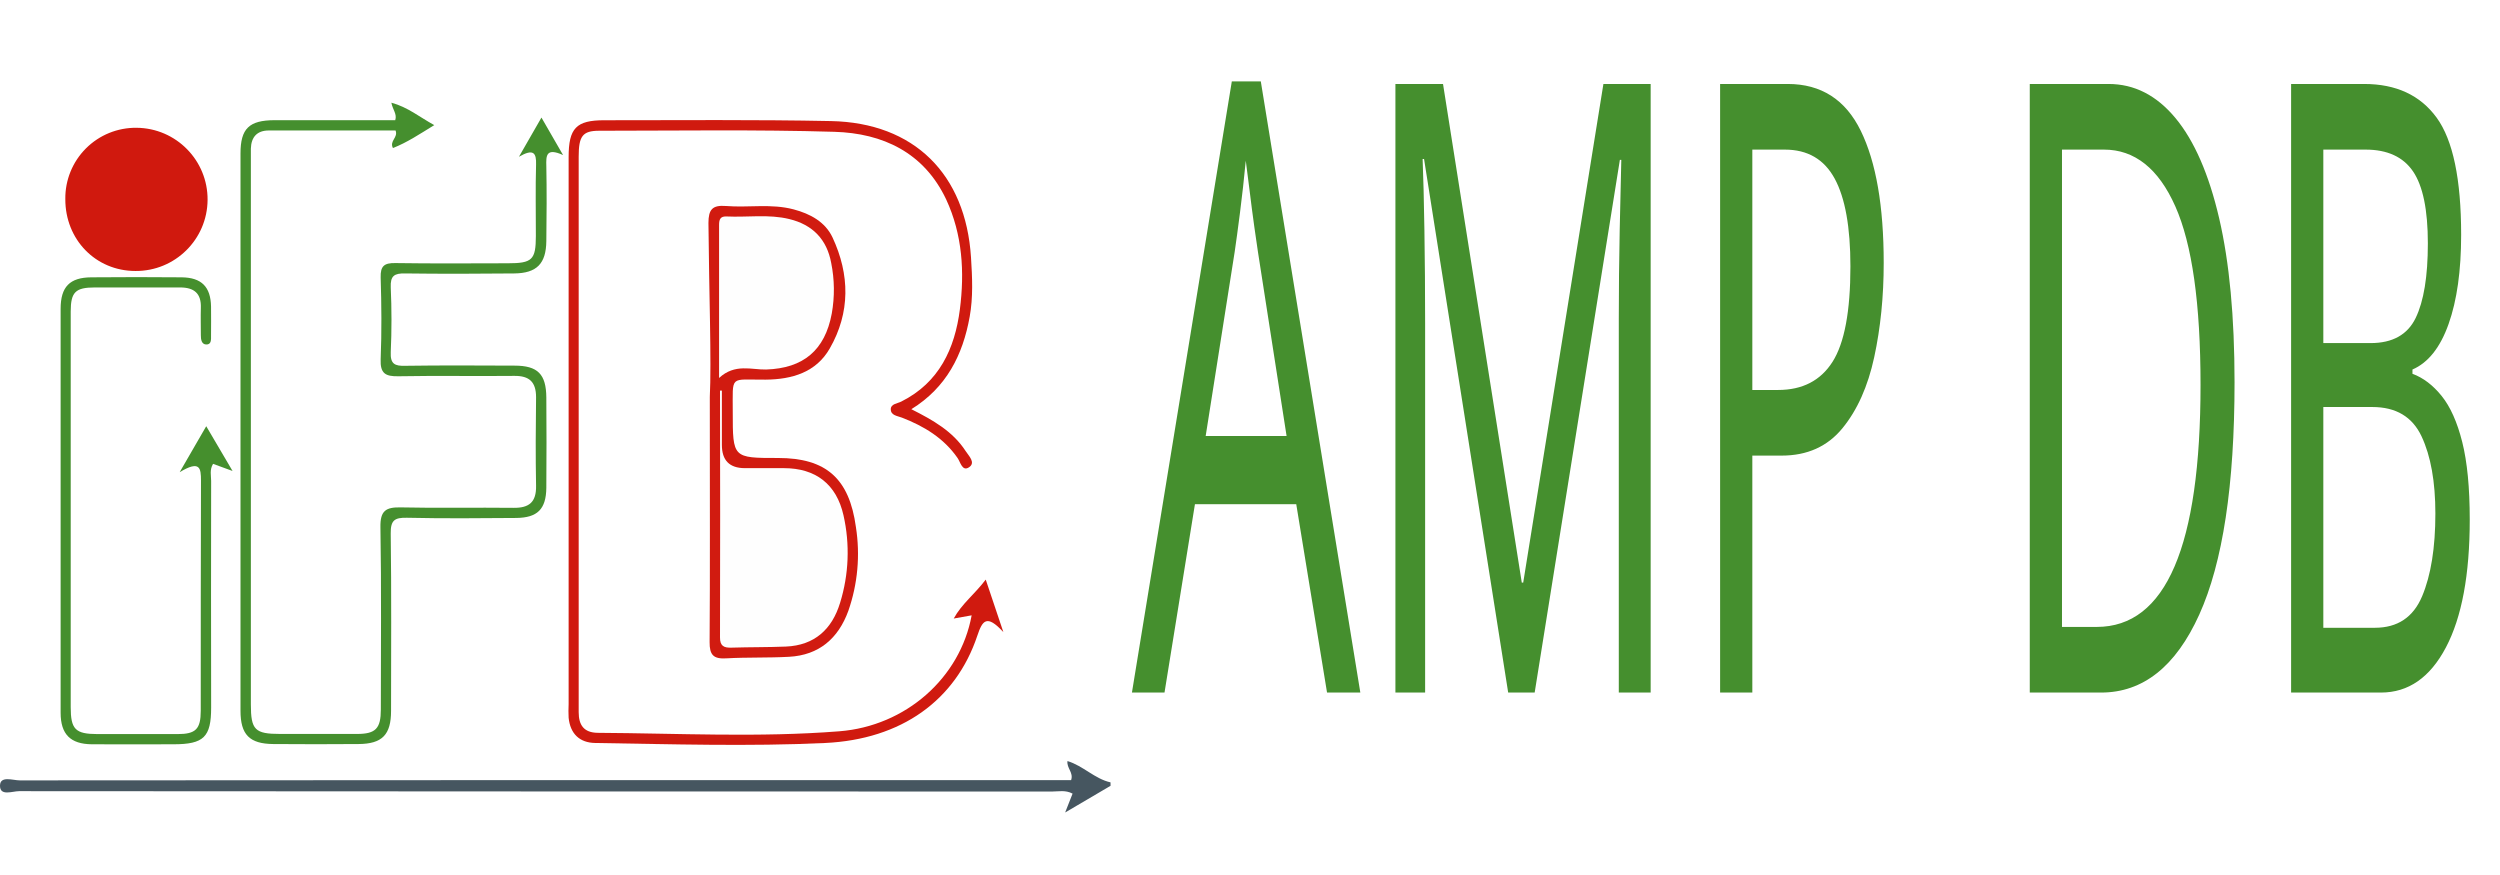
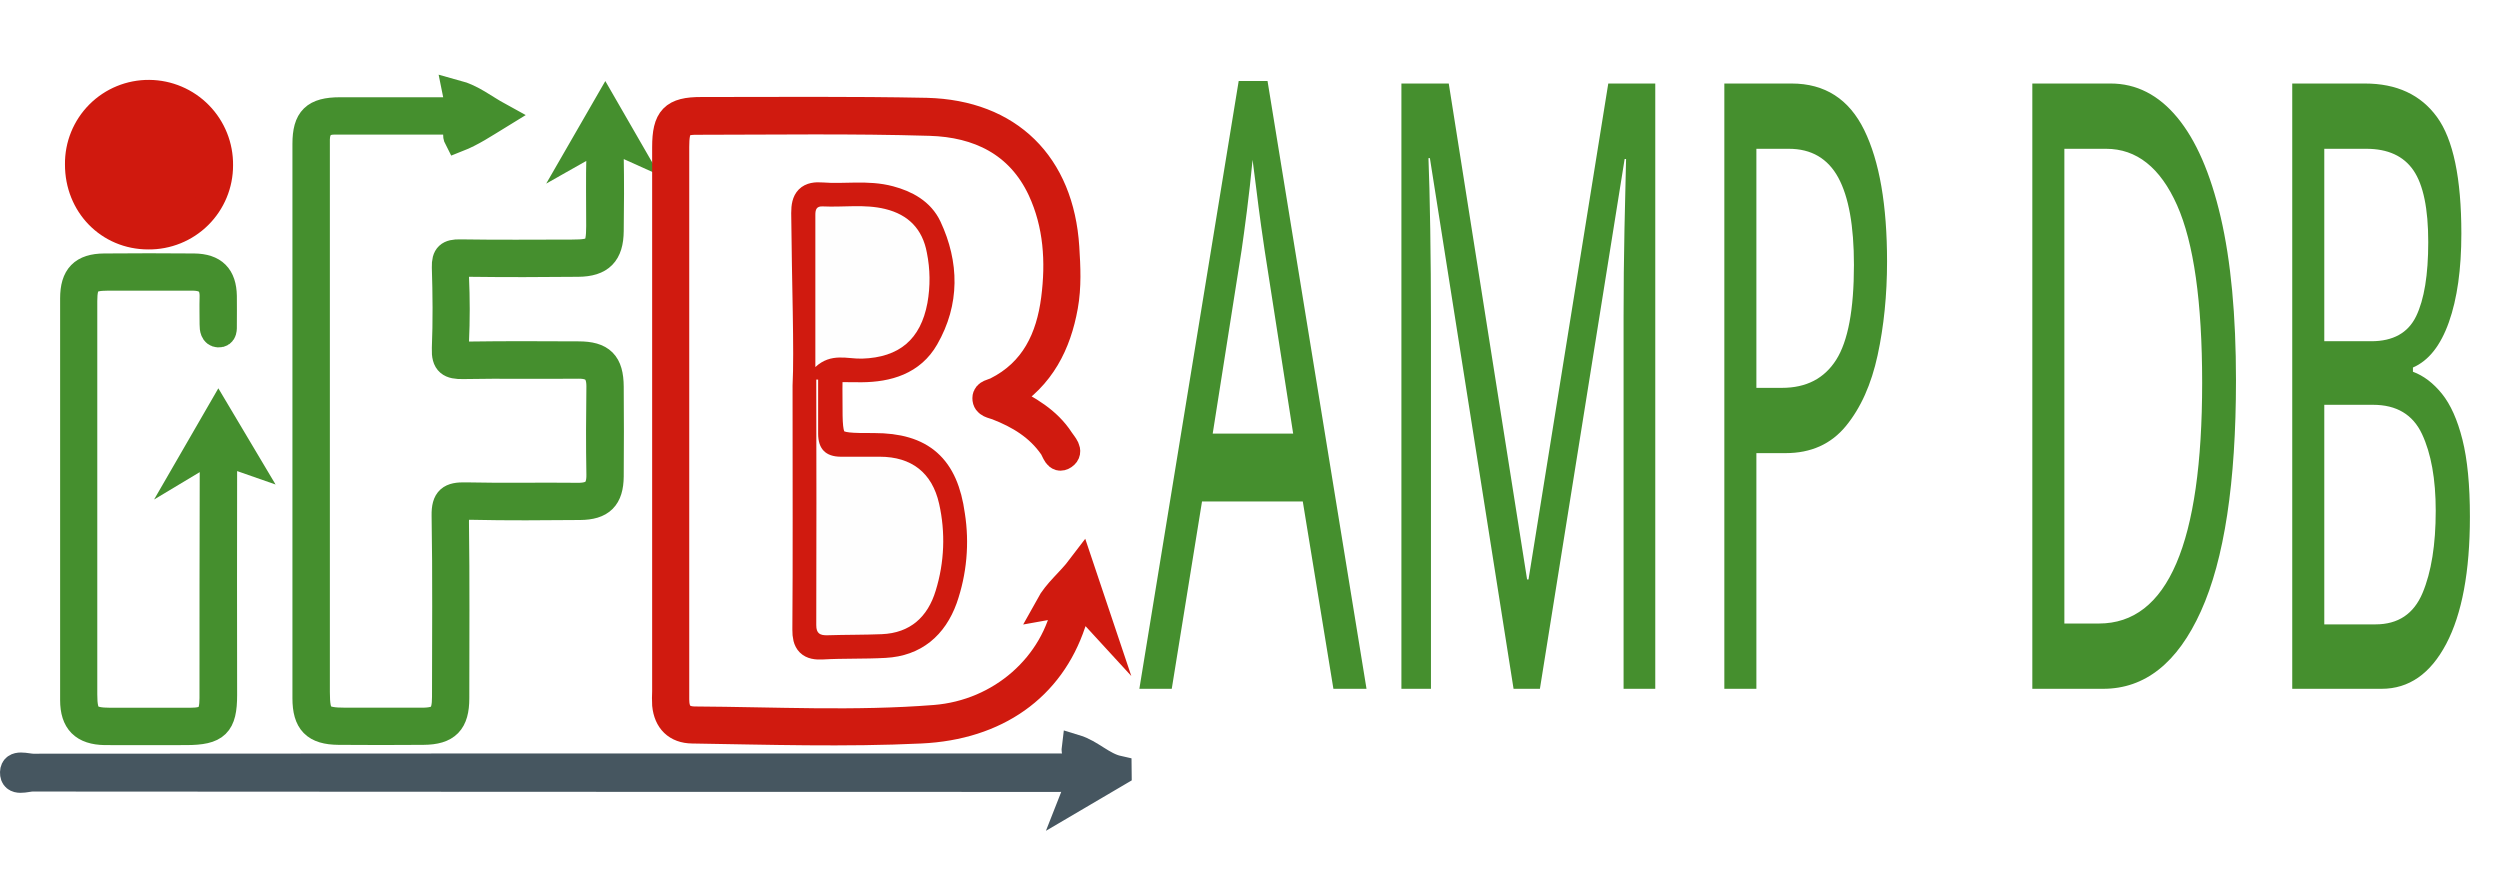
- <svg xmlns="http://www.w3.org/2000/svg" viewBox="0 0 733.26 256.63">
+ <svg xmlns="http://www.w3.org/2000/svg" viewBox="0 0 737.26 256.63">
  <defs>
-     <style>.cls-1{fill:#fefefe;}.cls-2{fill:#465660;}.cls-3,.cls-8{fill:#458f2e;}.cls-4{fill:#d01a0f;}.cls-5{fill:#d0190e;}.cls-6{fill:#d11b10;}.cls-7{fill:#458f2d;}.cls-8{font-size:250px;font-family:Herculanum, Herculanum;}</style>
+     <style>.cls-1{fill:#fefefe;}.cls-2{fill:#465660;stroke:#465660;}.cls-2,.cls-3,.cls-4,.cls-5,.cls-6,.cls-7{stroke-miterlimit:10;stroke-width:8px;}.cls-3,.cls-8{fill:#458f2e;}.cls-3,.cls-7{stroke:#458f2e;}.cls-4{fill:#d01a0f;}.cls-4,.cls-6{stroke:#d01a0f;}.cls-5{fill:#d0190e;stroke:#d0190e;}.cls-6{fill:#d11b10;}.cls-7{fill:#458f2d;}.cls-8{font-size:250px;font-family:Herculanum, Herculanum;}</style>
  </defs>
  <g id="Layer_0_Image" data-name="Layer 0 Image">
-     <path class="cls-1" d="M342.56,216.23c-3.86,2.31-6.46-5.48-11.08-1.05-3,2.87-7.69,1.37-11.63,1.37q-145.25.08-290.5,0a36.18,36.18,0,0,0-7.52.4,20.36,20.36,0,0,0,5.77.41q146.5,0,293,.07c4.13,0,8.71-1.44,12.22,2.51.85,1,2.17-.2,3.19-.7,2.22-1.09,4.29-2.64,7-2.3C343,220.33,342.7,216.14,342.56,216.23Z" transform="translate(-17.27 13.48)" />
-     <path class="cls-2" d="M343,217l-13.32,7.83,2.18-5.54c-2.11-1.12-4.12-.61-6-.61q-151.49,0-303-.11c-1.94,0-5.67,1.57-5.59-1.67.08-2.92,3.78-1.49,5.79-1.49q151.24-.12,302.47-.07h5.9c.78-2.22-1.34-3.51-1.07-5.6,4.61,1.39,8,5.22,12.63,6.25Z" transform="translate(-17.27 13.48)" />
-     <path class="cls-3" d="M169.48,32.5,176.08,21l6.34,11c-5-2.26-5,.2-4.91,3.21.14,7.33.1,14.66,0,22-.06,6.62-2.79,9.45-9.42,9.51-10.66.11-21.33.14-32,0-3.18-.06-4.35.7-4.21,4.09.28,6.32.29,12.67,0,19-.16,3.48,1.19,4.1,4.29,4,10.66-.16,21.33-.09,32-.05,6.82,0,9.29,2.49,9.34,9.35.06,8.83.08,17.66,0,26.49-.07,6.26-2.6,8.79-8.88,8.84-10.66.09-21.33.18-32-.06-3.64-.08-4.81.75-4.76,4.62.23,17.33.11,34.66.1,52,0,7-2.56,9.7-9.54,9.75q-12.5.1-25,0c-7-.06-9.62-2.77-9.62-9.76q0-81.73,0-163.45c0-7.32,2.52-9.75,10-9.77,11.81,0,23.62,0,35.39,0,.57-1.84-.73-3-1.14-5.13,4.82,1.3,8.29,4.23,12.58,6.58-4.29,2.63-7.94,5.08-12.12,6.72-1.1-2.11,1.59-3.06.77-5.15-12.29,0-24.74,0-37.19,0-3.43,0-5.16,1.93-5.25,5.34,0,1,0,2,0,3q0,80,0,160c0,7.48,1.17,8.66,8.63,8.66s15,0,22.49,0c5.51,0,7-1.61,7-7.17,0-17.83.19-35.66-.12-53.48-.08-4.83,1.58-5.9,6-5.8,11,.25,22,0,33,.13,4.64.07,6.74-1.68,6.65-6.45-.16-8.66-.11-17.33,0-26,0-4.44-1.95-6.3-6.37-6.25-11.33.12-22.66-.1-34,.11-3.8.07-5.38-.8-5.21-5,.32-8,.25-16,0-24-.09-3.36,1.07-4.25,4.29-4.2,11,.17,22,.08,33,.06,7.16,0,8.22-1,8.23-8s-.14-14,.06-21C174.6,31.43,173.79,30,169.48,32.5Z" transform="translate(-17.27 13.48)" />
-     <path class="cls-4" d="M302.26,167l-5.26.94c2.4-4.37,6.11-7.09,9.39-11.42l5.17,15.4c-4.92-5.37-6.15-3.35-7.62,1-6.36,19.05-22.32,30.46-44.64,31.52s-45,.35-67.43,0c-4.67-.06-7.35-2.78-7.82-7.4a40,40,0,0,1,0-4q0-80.23,0-160.45c0-8.48,2.22-10.81,10.48-10.8,22.16,0,44.32-.21,66.47.24,24.39.49,39.53,15.56,41.07,40,.37,5.82.65,11.66-.39,17.4-2,11.16-6.79,20.75-17.11,27.11,6.37,3.21,12.18,6.5,15.94,12.3.92,1.43,3,3.36,1,4.72s-2.52-1.47-3.38-2.7c-4.06-5.86-9.82-9.32-16.3-11.84-1.34-.52-3.32-.64-3.29-2.5,0-1.53,1.93-1.64,3.06-2.21,11.14-5.57,15.72-15.54,17.2-27,1.42-11,.76-22-4-32.27C288.29,31.25,276.2,25.6,262,25.18c-23-.69-46-.32-69-.31-4.88,0-6,1.59-6,7.58q0,71.23,0,142.46c0,6.83,0,13.66,0,20.49,0,3.79,1.52,6,5.55,6.06,23.64.14,47.3,1.41,70.9-.45C282.91,199.47,298.88,185.4,302.26,167Z" transform="translate(-17.27 13.48)" />
-     <path class="cls-5" d="M57,66c-11.66,0-20.62-9.22-20.57-21.1A20.65,20.65,0,0,1,57.31,24,21,21,0,0,1,57,66Z" transform="translate(-17.27 13.48)" />
-     <path class="cls-6" d="M225.46,102.94c.52-10.38-.23-30.69-.4-51,0-4,1.18-5.31,5.12-5,6.61.54,13.32-.76,19.89,1,4.86,1.29,9.25,3.67,11.39,8.24,5.07,10.87,5.24,22-.82,32.55-4,7-11.06,9.08-18.83,9.14-10.7.08-9.59-1.56-9.62,9.5,0,13.48,0,13.48,13.3,13.48,14.07,0,20.87,6,22.82,20.24a50.73,50.73,0,0,1-2.22,24.6c-2.94,8.08-8.6,13-17.39,13.47-6.14.34-12.32.11-18.46.46-3.7.21-4.87-1-4.84-4.78C225.55,154.17,225.46,133.52,225.46,102.94Z" transform="translate(-17.27 13.48)" />
-     <path class="cls-7" d="M85.48,124.66l-5.72-2.09c-1.06,1.76-.56,3.44-.56,5q-.06,33.25,0,66.49c0,8.65-2.17,10.75-11,10.76-8,0-16,.06-24,0-6.28-.06-9.14-2.94-9.15-9.23q0-59.24,0-118.48c0-6.47,2.67-9.2,9-9.25q13.25-.12,26.5,0c5.85.07,8.51,2.8,8.62,8.56.05,2.83,0,5.67,0,8.5,0,1.13.16,2.72-1.45,2.64-1.35-.07-1.55-1.5-1.54-2.73,0-2.67-.08-5.34,0-8,.16-4.28-2-6-6.09-6-8.33,0-16.66,0-25,0-5.72,0-7.07,1.38-7.08,7.07,0,14,0,28,0,42q0,37,0,74c0,6.54,1.35,7.91,7.84,7.93,7.83,0,15.66,0,23.5,0,5.36,0,6.79-1.48,6.8-6.83,0-22.5,0-45,.07-67.49,0-3.71-.28-6.09-6.25-2.5l7.79-13.48Z" transform="translate(-17.27 13.48)" />
-     <path class="cls-1" d="M229,101.08c0,5.31,0,10.62,0,15.93,0,4.5,2.18,6.79,6.68,6.82,3.83,0,7.66,0,11.5,0,9.35,0,15.44,4.72,17.49,13.83a49.68,49.68,0,0,1-1,25.67c-2.35,7.74-7.49,12.48-15.89,12.83-5.32.22-10.65.15-16,.32-2.22.07-3.34-.51-3.33-3q.09-36.19,0-72.39Z" transform="translate(-17.27 13.48)" />
-     <path class="cls-1" d="M228.18,97.38q0-22.44,0-44.88c0-1.56.33-2.58,2.18-2.49,6.13.3,12.33-.73,18.41.76,6.82,1.66,11,5.91,12.29,12.85a39.65,39.65,0,0,1,.17,14.87c-2,10.75-8.32,16.06-19.25,16.41C237.69,95,232.84,93.07,228.18,97.38Z" transform="translate(-17.27 13.48)" />
+     <path class="cls-1" d="M342.56,213.61c-3.86,2.31-6.46-5.48-11.08-1.05-3,2.87-7.69,1.37-11.63,1.37q-145.25.08-290.5,0a36.18,36.18,0,0,0-7.52.4,20.36,20.36,0,0,0,5.77.41q146.5,0,293,.07c4.13,0,8.71-1.44,12.22,2.51.85,1,2.17-.2,3.19-.7,2.22-1.09,4.29-2.64,7-2.3C343,217.72,342.7,213.53,342.56,213.61Z" transform="translate(-13.27 13.48)" />
+     <path class="cls-2" d="M343,214.38l-13.32,7.83,2.18-5.54c-2.11-1.12-4.12-.61-6-.61q-151.49,0-303-.11c-1.94,0-5.67,1.57-5.59-1.67.08-2.92,3.78-1.49,5.79-1.49q151.24-.12,302.47-.07h5.9c.78-2.22-1.34-3.51-1.07-5.6,4.61,1.39,8,5.22,12.63,6.25Z" transform="translate(-13.27 13.48)" />
+     <path class="cls-3" d="M185.18,29.88l6.6-11.45,6.34,11c-5-2.26-5,.2-4.91,3.21.14,7.33.1,14.66,0,22-.06,6.62-2.79,9.45-9.42,9.51-10.66.11-21.33.14-32,0-3.18-.06-4.35.7-4.21,4.09.28,6.32.29,12.67,0,19-.16,3.48,1.19,4.1,4.29,4,10.66-.16,21.33-.09,32-.05,6.82,0,9.29,2.49,9.34,9.35.06,8.83.08,17.66,0,26.49-.07,6.26-2.6,8.79-8.88,8.84-10.66.09-21.33.18-32-.06-3.64-.08-4.81.75-4.76,4.62.23,17.33.11,34.66.1,52,0,7-2.56,9.7-9.54,9.75q-12.5.1-25,0c-7-.06-9.62-2.77-9.62-9.76q0-81.73,0-163.45c0-7.32,2.52-9.75,10-9.77,11.81,0,23.62,0,35.39,0,.57-1.84-.73-3-1.14-5.13,4.82,1.3,8.29,4.23,12.58,6.58-4.29,2.63-7.94,5.08-12.12,6.72-1.1-2.11,1.59-3.06.77-5.15-12.29,0-24.74,0-37.19,0-3.43,0-5.16,1.93-5.25,5.34,0,1,0,2,0,3q0,80,0,160c0,7.48,1.17,8.66,8.63,8.66s15,0,22.49,0c5.51,0,7-1.61,7-7.17,0-17.83.19-35.66-.12-53.48-.08-4.83,1.58-5.9,6-5.8,11,.25,22,0,33,.13,4.64.07,6.74-1.68,6.65-6.45-.16-8.66-.11-17.33,0-26,0-4.44-1.95-6.3-6.37-6.25-11.33.12-22.66-.1-34,.11-3.8.07-5.38-.8-5.21-5,.32-8,.25-16,0-24-.09-3.36,1.07-4.25,4.29-4.2,11,.17,22,.08,33,.06,7.16,0,8.22-1,8.23-8s-.14-14,.06-21C190.31,28.81,189.49,27.42,185.18,29.88Z" transform="translate(-13.27 13.48)" />
+     <path class="cls-4" d="M327.8,164.34l-5.26.94c2.4-4.37,6.11-7.09,9.39-11.42l5.17,15.4c-4.92-5.37-6.15-3.35-7.62,1-6.36,19.05-22.32,30.46-44.64,31.52s-45,.35-67.43,0c-4.67-.06-7.35-2.78-7.82-7.4a40,40,0,0,1,0-4q0-80.23,0-160.45c0-8.48,2.22-10.81,10.48-10.8,22.16,0,44.32-.21,66.47.24C310.88,20,326,35,327.56,59.44c.37,5.82.65,11.66-.39,17.4-2,11.16-6.79,20.75-17.11,27.11,6.37,3.21,12.18,6.5,15.94,12.3.92,1.43,3,3.36,1,4.72s-2.52-1.47-3.38-2.7c-4.06-5.86-9.82-9.32-16.3-11.84-1.34-.52-3.32-.64-3.29-2.5,0-1.53,1.93-1.64,3.06-2.21,11.14-5.57,15.72-15.54,17.2-27,1.42-11,.76-22-4-32.27-6.46-13.8-18.55-19.45-32.76-19.87-23-.69-46-.32-69-.31-4.88,0-6,1.59-6,7.58q0,71.23,0,142.46c0,6.83,0,13.66,0,20.49,0,3.79,1.52,6,5.55,6.06,23.64.14,47.3,1.41,70.9-.45C308.45,196.86,324.43,182.78,327.8,164.34Z" transform="translate(-13.27 13.48)" />
+     <path class="cls-5" d="M57,56.08c-11.66,0-20.62-9.22-20.57-21.1a20.65,20.65,0,0,1,20.84-20.9A20.89,20.89,0,0,1,78,35.25,20.76,20.76,0,0,1,57,56.08Z" transform="translate(-13.27 13.48)" />
+     <path class="cls-6" d="M251,100.32c.52-10.38-.23-30.69-.4-51,0-4,1.18-5.31,5.12-5,6.61.54,13.32-.76,19.89,1,4.86,1.29,9.25,3.67,11.39,8.24,5.07,10.87,5.24,22-.82,32.55-4,7-11.06,9.08-18.83,9.14-10.7.08-9.59-1.56-9.62,9.5,0,13.48,0,13.48,13.3,13.48,14.07,0,20.87,6,22.82,20.24a50.73,50.73,0,0,1-2.22,24.6c-2.94,8.08-8.6,13-17.39,13.47-6.14.34-12.32.11-18.46.46-3.7.21-4.87-1-4.84-4.78C251.1,151.56,251,130.9,251,100.32Z" transform="translate(-13.27 13.48)" />
+     <path class="cls-7" d="M85.48,122,79.76,120c-1.06,1.76-.56,3.44-.56,5q-.06,33.25,0,66.49c0,8.65-2.17,10.75-11,10.76-8,0-16,.06-24,0C37.88,202.14,35,199.27,35,193q0-59.24,0-118.48c0-6.47,2.67-9.2,9-9.25q13.25-.12,26.5,0c5.85.07,8.51,2.8,8.62,8.56.05,2.83,0,5.67,0,8.5,0,1.13.16,2.72-1.45,2.64-1.35-.07-1.55-1.5-1.54-2.73,0-2.67-.08-5.34,0-8,.16-4.28-2-6-6.09-6-8.33,0-16.66,0-25,0-5.72,0-7.07,1.38-7.08,7.07,0,14,0,28,0,42q0,37,0,74c0,6.54,1.35,7.91,7.84,7.93,7.83,0,15.66,0,23.5,0,5.36,0,6.79-1.48,6.8-6.83,0-22.5,0-45,.07-67.49,0-3.71-.28-6.09-6.25-2.5l7.79-13.48Z" transform="translate(-13.27 13.48)" />
+     <path class="cls-1" d="M254.54,98.46c0,5.31,0,10.62,0,15.93,0,4.5,2.18,6.79,6.68,6.82,3.83,0,7.66,0,11.5,0,9.35,0,15.44,4.72,17.49,13.83a49.68,49.68,0,0,1-1,25.67c-2.35,7.74-7.49,12.48-15.89,12.83-5.32.22-10.65.15-16,.32-2.22.07-3.34-.51-3.33-3q.09-36.19,0-72.39Z" transform="translate(-13.27 13.48)" />
+     <path class="cls-1" d="M253.72,94.76q0-22.44,0-44.88c0-1.56.33-2.58,2.18-2.49,6.13.3,12.33-.73,18.41.76,6.82,1.66,11,5.91,12.29,12.85a39.65,39.65,0,0,1,.17,14.87c-2,10.75-8.32,16.06-19.25,16.41C263.23,92.42,258.39,90.45,253.72,94.76Z" transform="translate(-13.27 13.48)" />
  </g>
  <g id="AMP_DB" data-name="AMP DB">
-     <text class="cls-8" transform="translate(332 203.13) scale(0.42 1)">AMP DB</text>
+     <text class="cls-8" transform="translate(336 203.13) scale(0.42 1)">AMP DB</text>
  </g>
</svg>
